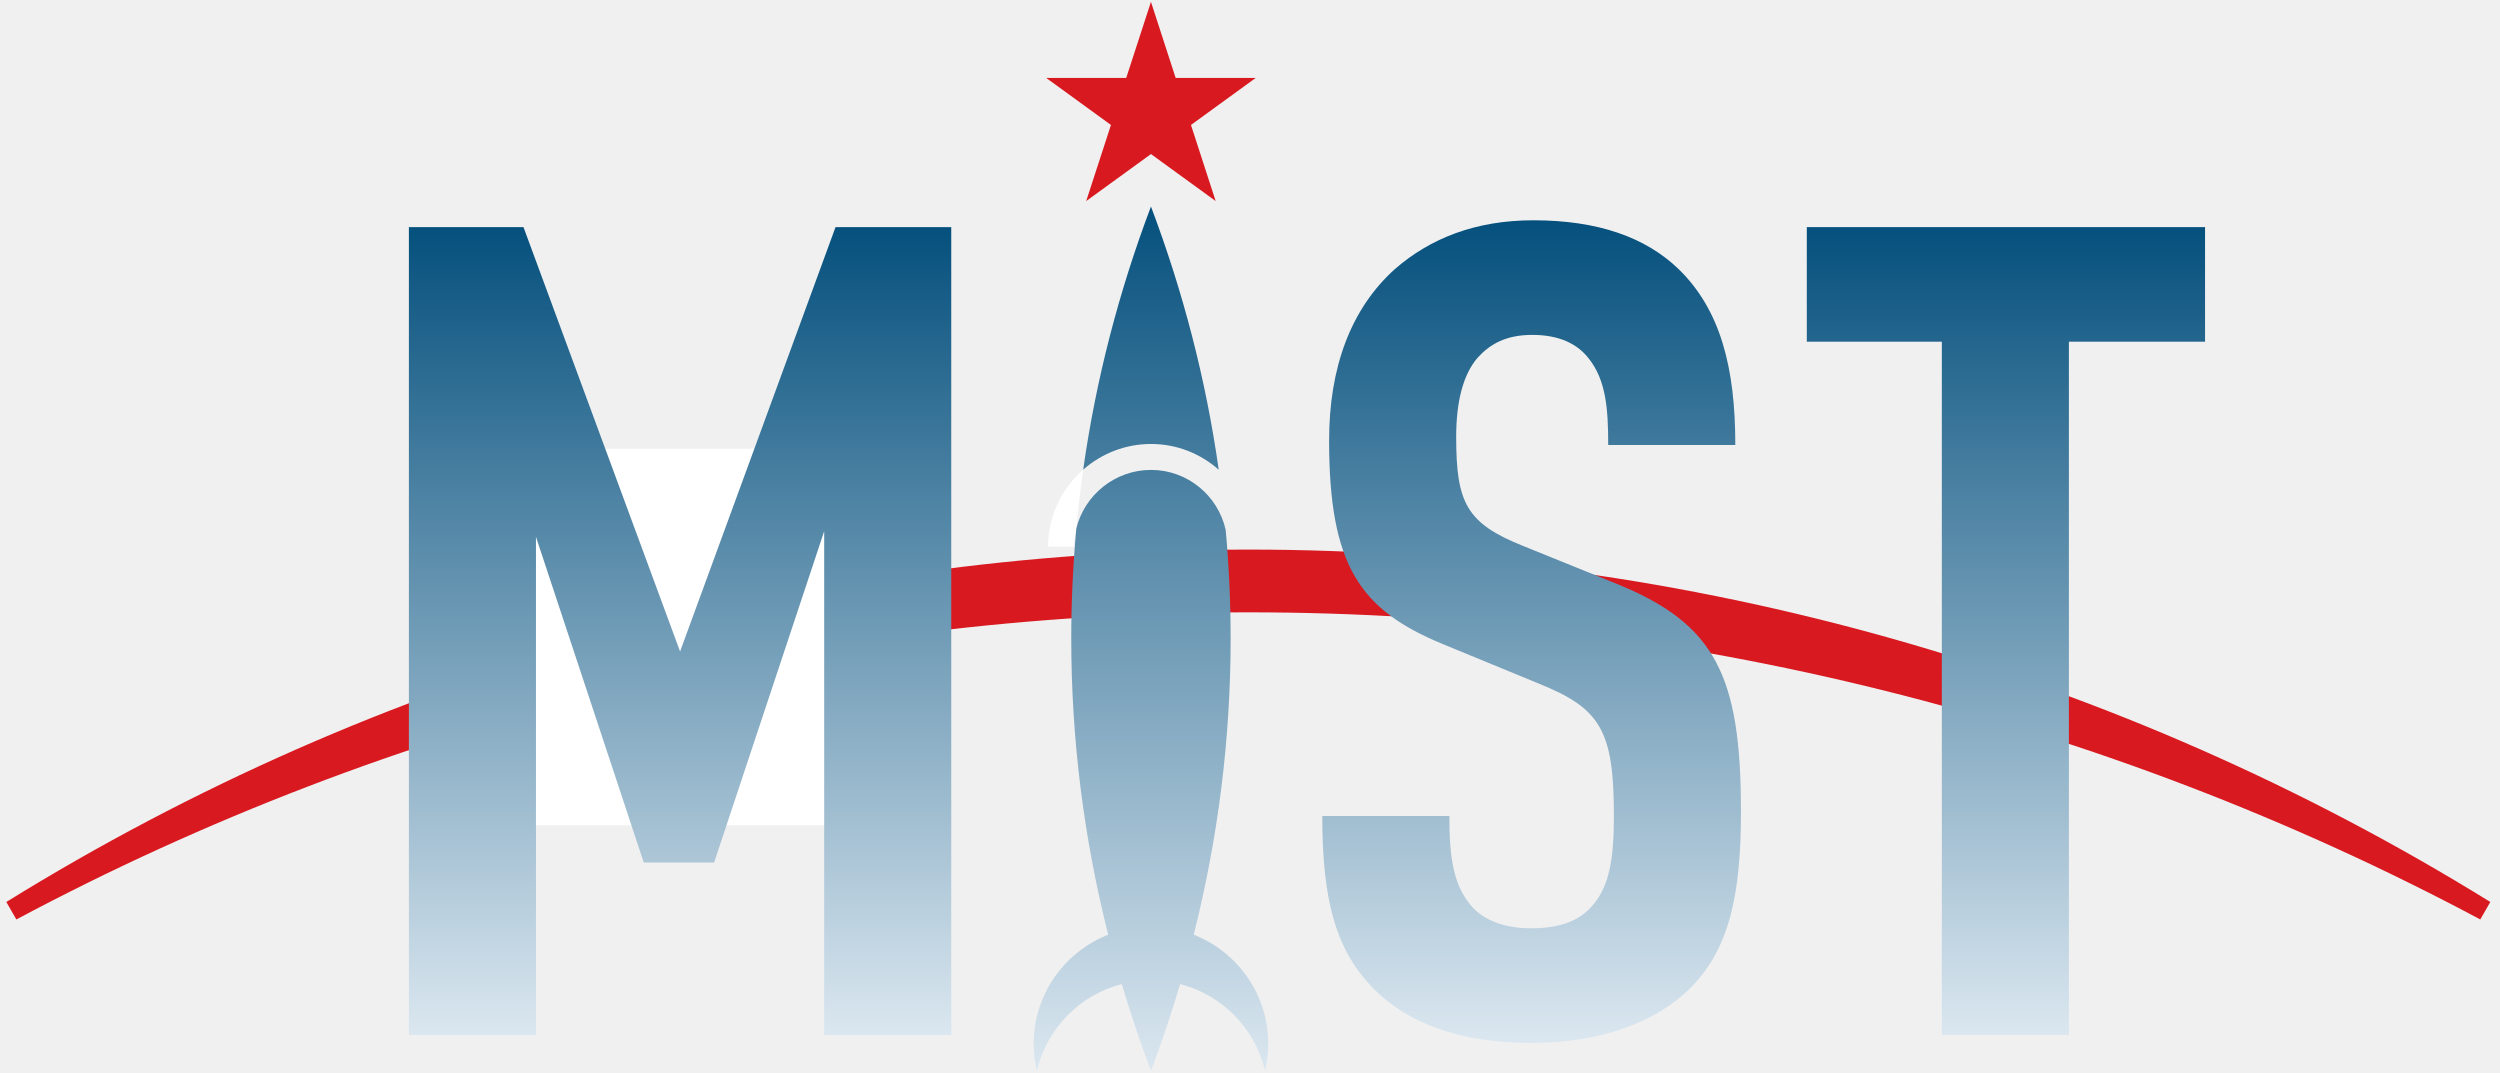
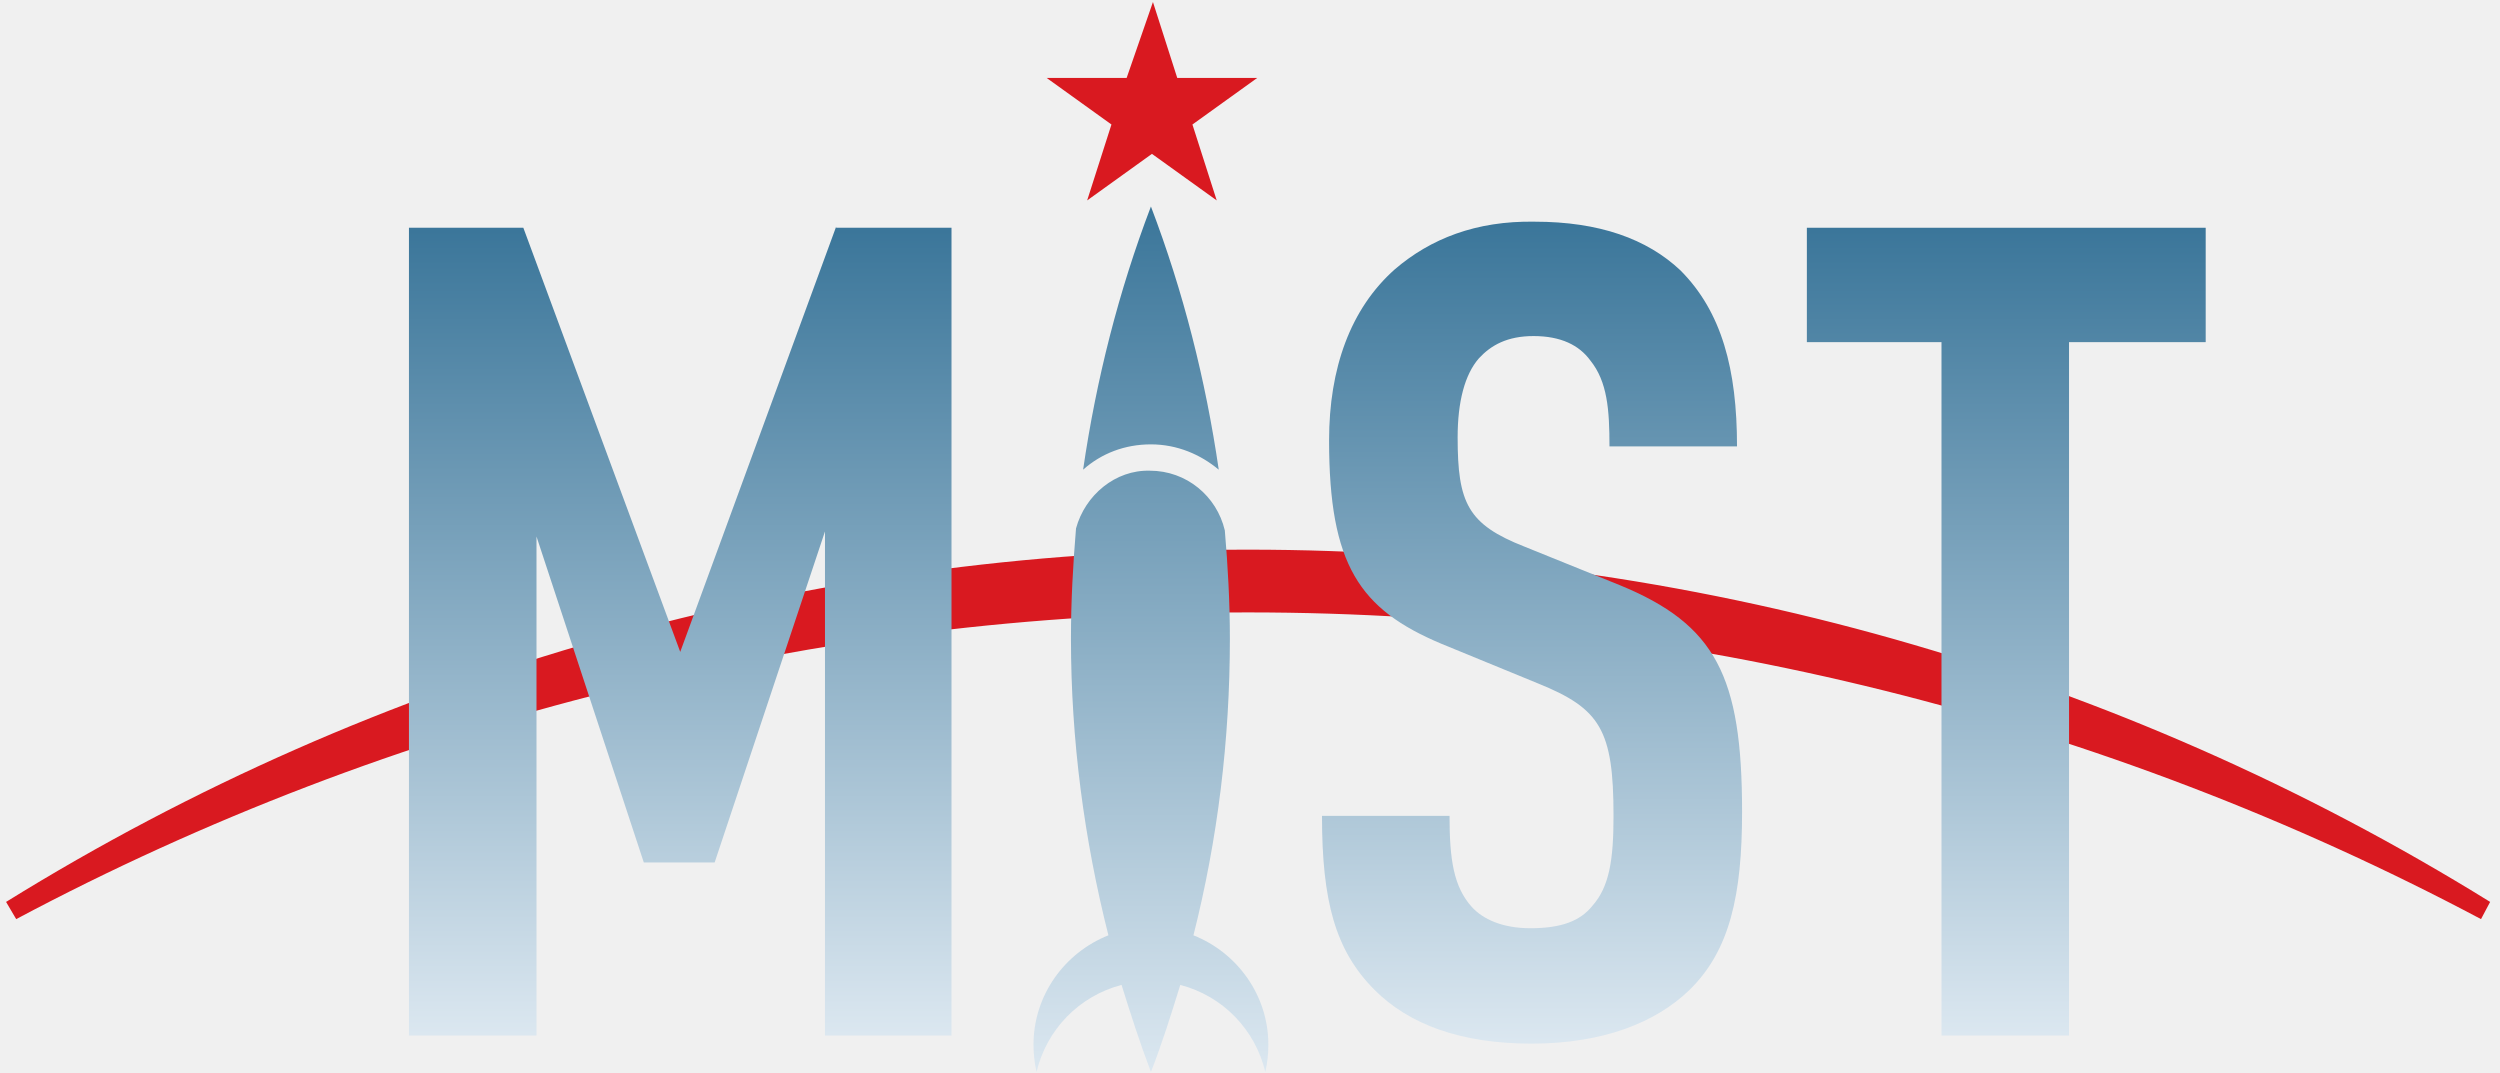
- <svg xmlns="http://www.w3.org/2000/svg" viewBox="0 0 329.333 141.333" height="141.333" width="329.333" xml:space="preserve" id="svg2" version="1.1">
-   <defs id="defs6">
-     <clipPath id="clipPath18" clipPathUnits="userSpaceOnUse">
-       <path id="path16" d="M 0,0 H 255.118 V 141.732 H 0 Z" />
-     </clipPath>
-     <linearGradient id="linearGradient28" spreadMethod="pad" gradientTransform="matrix(0,79.81904,79.81904,0,73.19037,28.74339)" gradientUnits="userSpaceOnUse" y2="0" x2="1" y1="0" x1="0">
-       <stop id="stop24" offset="0" style="stop-opacity:1;stop-color:#dbe7f0" />
-       <stop id="stop26" offset="1" style="stop-opacity:1;stop-color:#05507d" />
-     </linearGradient>
-     <linearGradient id="linearGradient38" spreadMethod="pad" gradientTransform="matrix(0,81.27617,81.27617,0,157.3256,27.95838)" gradientUnits="userSpaceOnUse" y2="0" x2="1" y1="0" x1="0">
-       <stop id="stop34" offset="0" style="stop-opacity:1;stop-color:#dbe7f0" />
-       <stop id="stop36" offset="1" style="stop-opacity:1;stop-color:#05507d" />
-     </linearGradient>
-     <linearGradient id="linearGradient48" spreadMethod="pad" gradientTransform="matrix(0,79.81904,79.81904,0,204.1854,28.74339)" gradientUnits="userSpaceOnUse" y2="0" x2="1" y1="0" x1="0">
-       <stop id="stop44" offset="0" style="stop-opacity:1;stop-color:#dbe7f0" />
-       <stop id="stop46" offset="1" style="stop-opacity:1;stop-color:#05507d" />
-     </linearGradient>
-     <linearGradient id="linearGradient58" spreadMethod="pad" gradientTransform="matrix(0,85.3861,85.3861,0,119.7141,25.20891)" gradientUnits="userSpaceOnUse" y2="0" x2="1" y1="0" x1="0">
-       <stop id="stop54" offset="0" style="stop-opacity:1;stop-color:#dbe7f0" />
-       <stop id="stop56" offset="1" style="stop-opacity:1;stop-color:#05507d" />
-     </linearGradient>
-   </defs>
-   <g transform="matrix(1.333333,0,0,-1.333333,0,141.3333)" id="g10">
-     <g transform="translate(-6,-25)" id="g12">
-       <g id="g14" />
+ <svg xmlns="http://www.w3.org/2000/svg" xmlns:xlink="http://www.w3.org/1999/xlink" version="1.1" id="svg2" x="0px" y="0px" viewBox="0 0 329.3 141.3" style="enable-background:new 0 0 329.3 141.3;" xml:space="preserve">
+   <style type="text/css">
+ 	.st0{clip-path:url(#SVGID_00000119799462635588627260000007958379772946168761_);}
+ 	.st1{fill:#D91920;}
+ 	.st2{fill:url(#path68_00000041988743800597990810000016254417029844863888_);}
+ 	.st3{fill:url(#path76_00000143607031066280040230000017315217154263641785_);}
+ 	.st4{fill:url(#path84_00000024003857405853136110000012992432624823958439_);}
+ 	.st5{fill:url(#path92_00000041254941974542992160000003750031340748153228_);}
+ </style>
+   <g id="g10" transform="matrix(1.333333,0,0,-1.333333,0,141.3333)">
+     <g id="g12" transform="translate(-6,-25)">
+       <g id="g14">
+ 		</g>
      <g id="g106">
-         <g id="g104" clip-path="url(#clipPath18)">
-           <g id="g102">
-             <path id="path60" style="fill:#d91920;fill-opacity:1;fill-rule:nonzero;stroke:none" d="M 251.52,41.037 C 216.012,63.01 174.156,75.705 129.332,75.705 84.508,75.705 42.656,63.01 7.148,41.037 43.574,60.471 85.164,71.498 129.332,71.498 173.5,71.498 215.09,60.471 251.52,41.037" />
-             <path id="path62" style="fill:#d91920;fill-opacity:1;fill-rule:nonzero;stroke:none" d="m 129.332,72.494 c 30.902,0 61.633,-5.527 90.457,-16.148 -28.453,12.078 -59.184,18.363 -90.457,18.363 -31.27,0 -62,-6.285 -90.457,-18.363 28.824,10.621 59.559,16.148 90.457,16.148 M 251.051,40.158 C 213.836,60.01 171.75,70.502 129.332,70.502 86.918,70.502 44.828,60.01 7.617,40.158 l -0.992,1.727 c 36.809,22.777 79.242,34.816 122.707,34.816 43.469,0 85.898,-12.039 122.711,-34.816 z" />
-             <path id="path64" style="fill:#ffffff;fill-opacity:1;fill-rule:nonzero;stroke:none" d="m 109.551,76.986 h 2.566 c 0,0.621 0.082,1.219 0.223,1.797 0.18,1.949 0.406,3.887 0.68,5.816 -2.122,-1.859 -3.469,-4.578 -3.469,-7.613" />
-             <path id="path66" style="fill:#ffffff;fill-opacity:1;fill-rule:nonzero;stroke:none" d="M 51.523,86.662 H 93.597 V 49.459 H 51.523 Z" />
-             <g id="g74">
-               <g id="g72">
-                 <g id="g70">
-                   <path id="path68" style="fill:url(#linearGradient28);stroke:none" d="M 88.551,108.56 73.191,66.635 57.719,108.56 H 46.398 V 28.744 H 58.953 V 77.959 L 69.602,45.783 h 6.953 L 87.43,78.517 V 28.744 h 12.554 v 79.816 z" />
+         <g>
+           <defs>
+             <rect id="SVGID_1_" x="-42.5" y="-23.6" width="340.2" height="189" />
+           </defs>
+           <clipPath id="SVGID_00000046333623373552281490000017906919647001978002_">
+             <use xlink:href="#SVGID_1_" style="overflow:visible;" />
+           </clipPath>
+           <g id="g104" style="clip-path:url(#SVGID_00000046333623373552281490000017906919647001978002_);">
+             <g id="g102">
+               <path id="path60" class="st1" d="M251.5,41C216,63,174.2,75.7,129.3,75.7S42.7,63,7.1,41c36.4,19.4,78,30.5,122.2,30.5        S215.1,60.5,251.5,41" />
+               <path id="path62" class="st1" d="M129.3,72.5c30.9,0,61.6-5.5,90.5-16.1c-28.5,12.1-59.2,18.4-90.5,18.4        c-31.3,0-62-6.3-90.5-18.4C67.7,67,98.4,72.5,129.3,72.5 M251.1,40.2C213.8,60,171.8,70.5,129.3,70.5        C86.9,70.5,44.8,60,7.6,40.2l-1,1.7c36.8,22.8,79.2,34.8,122.7,34.8c43.5,0,85.9-12,122.7-34.8L251.1,40.2z" />
+               <g id="g74">
+                 <g id="g72">
+                   <g id="g70">
+                     <linearGradient id="path68_00000169529197040316211620000008363620274461095305_" gradientUnits="userSpaceOnUse" x1="-4.944" y1="-24.151" x2="-3.944" y2="-24.151" gradientTransform="matrix(0 106.4254 106.4254 0 2643.508 554.9079)">
+                       <stop offset="0" style="stop-color:#DBE7F0" />
+                       <stop offset="1" style="stop-color:#05507D" />
+                     </linearGradient>
+                     <path id="path68" style="fill:url(#path68_00000169529197040316211620000008363620274461095305_);" d="M88.6,108.6           L73.2,66.6l-15.5,41.9H46.4V28.7H59V78l10.6-32.2h7l10.9,32.7V28.7H100v79.8H88.6z" />
+                   </g>
                </g>
              </g>
-             </g>
-             <g id="g82">
-               <g id="g80">
-                 <g id="g78">
-                   <path id="path76" style="fill:url(#linearGradient38);stroke:none" d="m 143.816,104.416 c -4.371,-3.926 -6.5,-9.754 -6.5,-16.93 0,-12.332 3.028,-16.703 11.098,-20.066 l 9.527,-3.922 c 6.164,-2.469 7.512,-4.598 7.512,-13.117 0,-4.262 -0.449,-6.953 -2.129,-8.856 -1.234,-1.461 -3.14,-2.242 -6.054,-2.242 -2.805,0 -4.711,0.895 -5.832,2.129 -1.793,2.016 -2.243,4.707 -2.243,8.969 h -12.554 c 0,-8.41 1.347,-13.34 5.16,-17.153 3.359,-3.363 8.519,-5.269 15.469,-5.269 7.062,0 12.332,2.129 15.582,5.269 4.035,3.922 5.156,9.418 5.156,17.602 0,13.449 -2.578,18.496 -12.106,22.418 l -9.418,3.812 c -5.605,2.243 -6.613,4.262 -6.613,10.762 0,3.477 0.672,6.168 2.129,7.848 1.234,1.347 2.801,2.242 5.383,2.242 2.687,0 4.48,-0.895 5.601,-2.352 1.684,-2.132 1.907,-4.933 1.907,-8.523 h 12.558 c 0,7.625 -1.457,13.344 -5.605,17.379 -3.254,3.137 -7.961,4.82 -14.352,4.82 -5.715,0 -10.199,-1.793 -13.676,-4.82" />
+               <g id="g82">
+                 <g id="g80">
+                   <g id="g78">
+                     <linearGradient id="path76_00000028305431183800385170000006976073761578339213_" gradientUnits="userSpaceOnUse" x1="-4.936" y1="-24.153" x2="-3.936" y2="-24.153" gradientTransform="matrix(0 108.3682 108.3682 0 2774.757 562.8657)">
+                       <stop offset="0" style="stop-color:#DBE7F0" />
+                       <stop offset="1" style="stop-color:#05507D" />
+                     </linearGradient>
+                     <path id="path76" style="fill:url(#path76_00000028305431183800385170000006976073761578339213_);" d="M143.8,104.4           c-4.4-3.9-6.5-9.8-6.5-16.9c0-12.3,3-16.7,11.1-20.1l9.5-3.9c6.2-2.5,7.5-4.6,7.5-13.1c0-4.3-0.4-7-2.1-8.9           c-1.2-1.5-3.1-2.2-6.1-2.2c-2.8,0-4.7,0.9-5.8,2.1c-1.8,2-2.2,4.7-2.2,9h-12.6c0-8.4,1.3-13.3,5.2-17.2           c3.4-3.4,8.5-5.3,15.5-5.3c7.1,0,12.3,2.1,15.6,5.3c4,3.9,5.2,9.4,5.2,17.6c0,13.4-2.6,18.5-12.1,22.4l-9.4,3.8           c-5.6,2.2-6.6,4.3-6.6,10.8c0,3.5,0.7,6.2,2.1,7.8c1.2,1.3,2.8,2.2,5.4,2.2c2.7,0,4.5-0.9,5.6-2.4c1.7-2.1,1.9-4.9,1.9-8.5           h12.6c0,7.6-1.5,13.3-5.6,17.4c-3.3,3.1-8,4.8-14.4,4.8C151.8,109.2,147.3,107.4,143.8,104.4" />
+                   </g>
                </g>
              </g>
-             </g>
-             <g id="g90">
-               <g id="g88">
-                 <g id="g86">
-                   <path id="path84" style="fill:url(#linearGradient48);stroke:none" d="M 184.512,108.56 V 97.24 h 13.34 V 28.744 h 12.554 V 97.24 h 13.453 v 11.32 z" />
+               <g id="g90">
+                 <g id="g88">
+                   <g id="g86">
+                     <linearGradient id="path84_00000085214178848793031690000015581149481666111418_" gradientUnits="userSpaceOnUse" x1="-4.944" y1="-24.151" x2="-3.944" y2="-24.151" gradientTransform="matrix(0 106.4254 106.4254 0 2774.503 554.9079)">
+                       <stop offset="0" style="stop-color:#DBE7F0" />
+                       <stop offset="1" style="stop-color:#05507D" />
+                     </linearGradient>
+                     <path id="path84" style="fill:url(#path84_00000085214178848793031690000015581149481666111418_);" d="M184.5,108.6V97.2           h13.3V28.7h12.6v68.5h13.5v11.3H184.5z" />
+                   </g>
                </g>
              </g>
-             </g>
-             <g id="g98">
-               <g id="g96">
-                 <g id="g94">
-                   <path id="path92" style="fill:url(#linearGradient58);stroke:none" d="m 113.02,84.599 c 1.792,1.575 4.136,2.536 6.707,2.536 2.562,0 4.898,-0.965 6.683,-2.547 -1.262,8.918 -3.523,17.605 -6.695,26.008 -3.172,-8.399 -5.434,-17.082 -6.695,-25.997 m -0.68,-5.816 c -0.328,-3.594 -0.5,-7.223 -0.5,-10.883 0,-10 1.258,-19.777 3.652,-29.25 -4.308,-1.691 -7.363,-5.875 -7.363,-10.785 0,-0.914 0.117,-1.801 0.316,-2.656 0.985,4.187 4.235,7.5 8.387,8.562 0.859,-2.882 1.816,-5.742 2.883,-8.562 1.066,2.82 2.023,5.68 2.879,8.562 4.156,-1.062 7.406,-4.375 8.39,-8.562 0.2,0.855 0.317,1.742 0.317,2.656 0,4.91 -3.055,9.094 -7.363,10.785 2.39,9.473 3.648,19.25 3.648,29.25 0,3.61 -0.164,7.192 -0.488,10.739 -0.75,3.39 -3.77,5.933 -7.371,5.933 -3.575,0 -6.575,-2.473 -7.387,-5.789" />
+               <g id="g98">
+                 <g id="g96">
+                   <g id="g94">
+                     <linearGradient id="path92_00000102516072328347710050000017090367680653479863_" gradientUnits="userSpaceOnUse" x1="-4.915" y1="-24.158" x2="-3.915" y2="-24.158" gradientTransform="matrix(0 113.8481 113.8481 0 2870.033 584.7758)">
+                       <stop offset="0" style="stop-color:#DBE7F0" />
+                       <stop offset="1" style="stop-color:#05507D" />
+                     </linearGradient>
+                     <path id="path92" style="fill:url(#path92_00000102516072328347710050000017090367680653479863_);" d="M113,84.6           c1.8,1.6,4.1,2.5,6.7,2.5c2.6,0,4.9-1,6.7-2.5c-1.3,8.9-3.5,17.6-6.7,26C116.5,102.2,114.3,93.5,113,84.6 M112.3,78.8           c-0.3-3.6-0.5-7.2-0.5-10.9c0-10,1.3-19.8,3.7-29.3c-4.3-1.7-7.4-5.9-7.4-10.8c0-0.9,0.1-1.8,0.3-2.7           c1,4.2,4.2,7.5,8.4,8.6c0.9-2.9,1.8-5.7,2.9-8.6c1.1,2.8,2,5.7,2.9,8.6c4.2-1.1,7.4-4.4,8.4-8.6c0.2,0.9,0.3,1.7,0.3,2.7           c0,4.9-3.1,9.1-7.4,10.8c2.4,9.5,3.6,19.3,3.6,29.3c0,3.6-0.2,7.2-0.5,10.7c-0.8,3.4-3.8,5.9-7.4,5.9           C116.2,84.6,113.2,82.1,112.3,78.8" />
+                   </g>
                </g>
              </g>
+               <path id="path100" class="st1" d="M117.3,123.3h-7.9l6.4-4.6l-2.4-7.5l6.4,4.6l6.4-4.6l-2.4,7.5l6.4,4.6h-7.9l-2.4,7.5        L117.3,123.3z" />
            </g>
-             <path id="path100" style="fill:#d91920;fill-opacity:1;fill-rule:nonzero;stroke:none" d="m 117.27,123.299 h -7.903 l 6.395,-4.645 -2.446,-7.519 6.399,4.644 6.394,-4.644 -2.441,7.519 6.394,4.645 h -7.906 l -2.441,7.519 z" />
          </g>
        </g>
      </g>
    </g>
  </g>
</svg>
